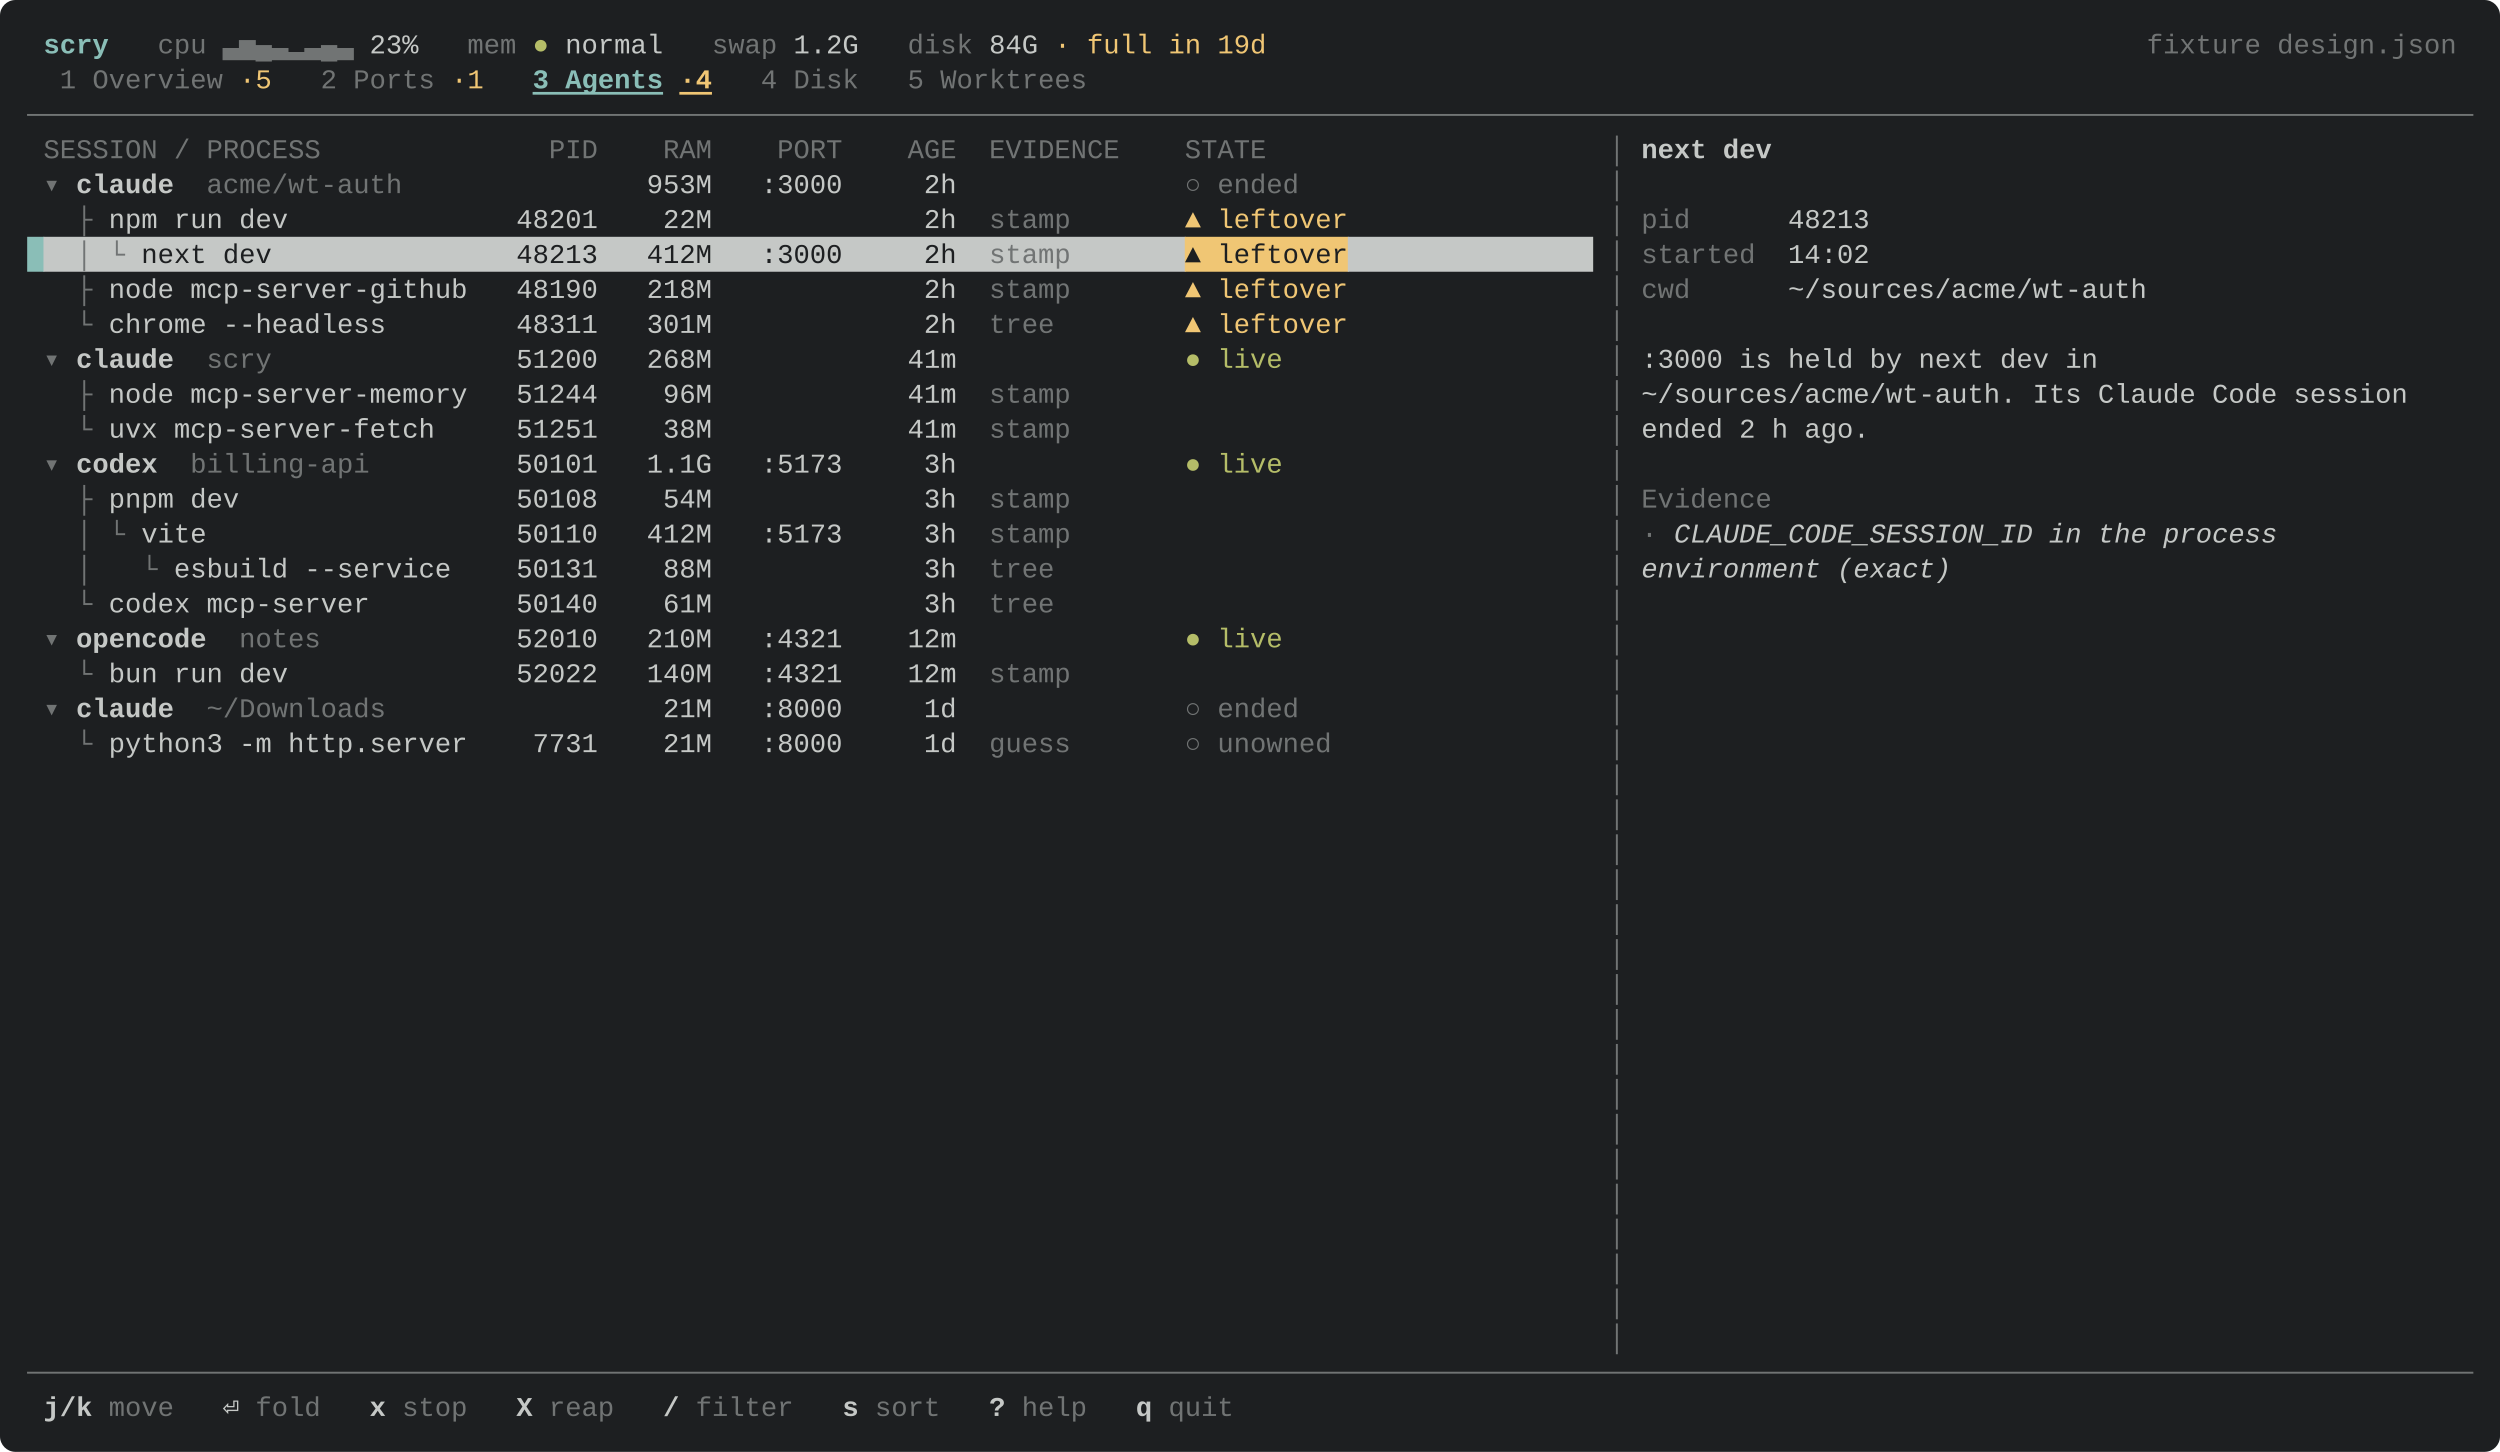
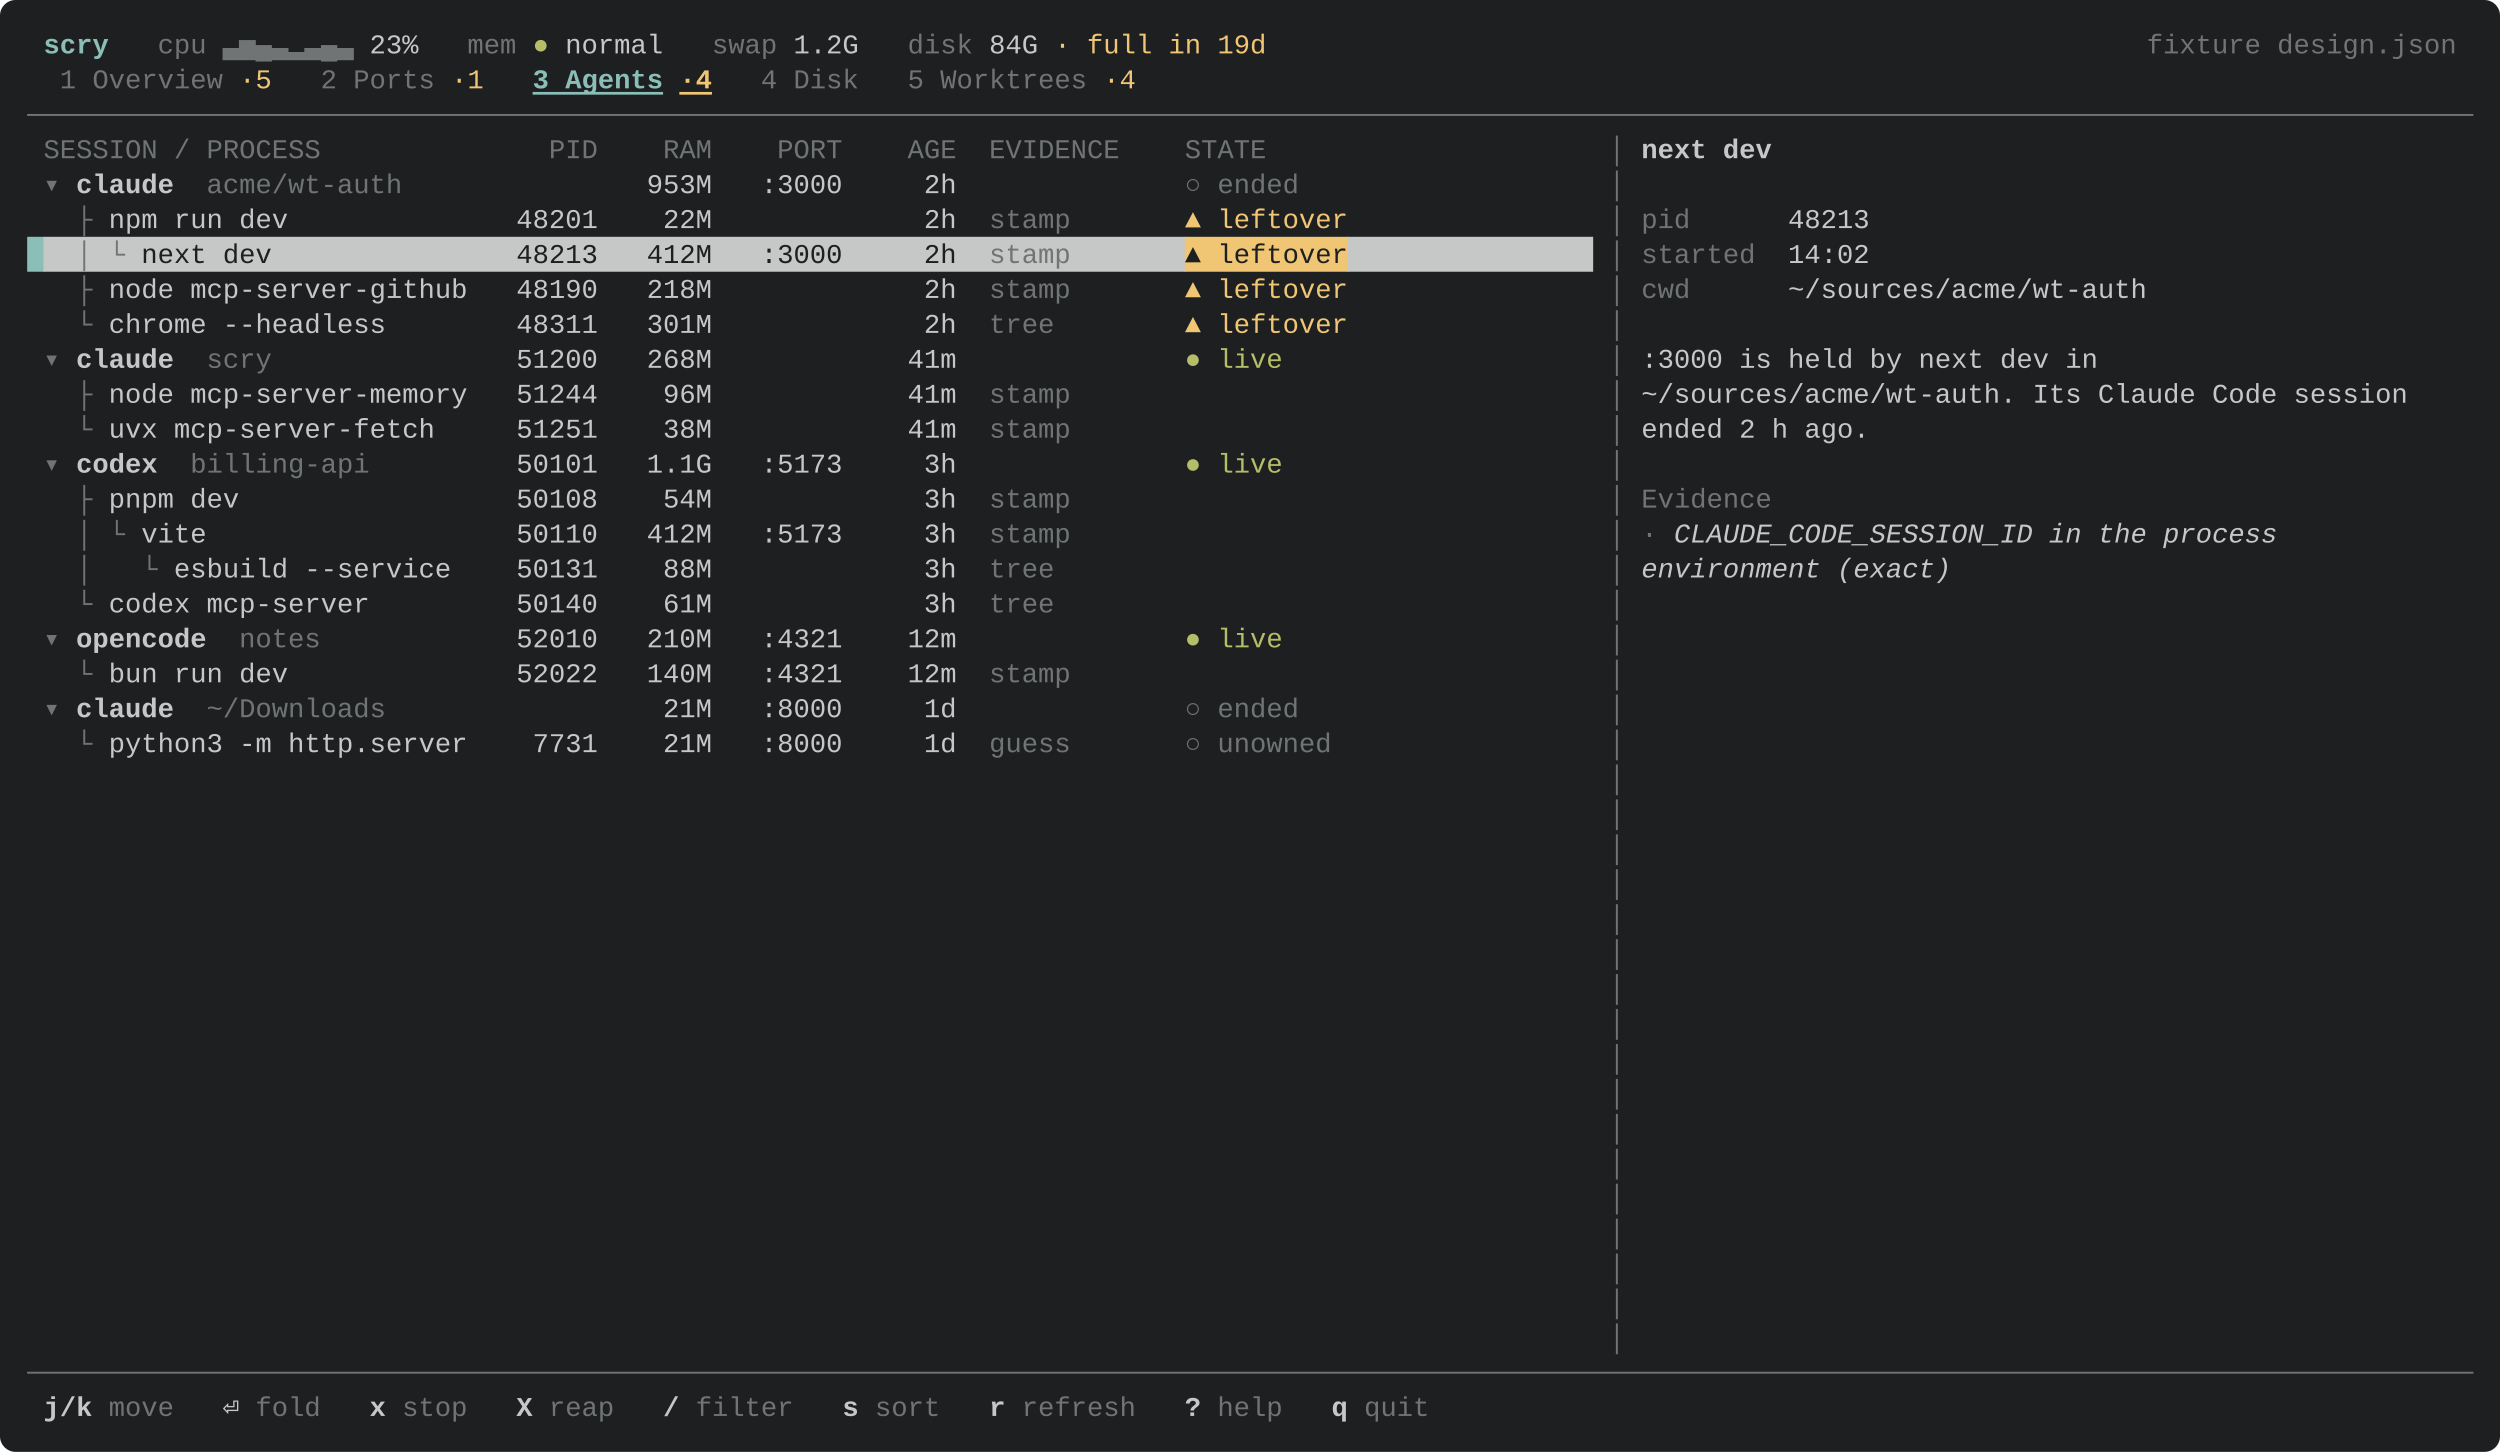
<svg xmlns="http://www.w3.org/2000/svg" width="1288" height="748" viewBox="0 0 1288 748">
  <style>text{font-family:ui-monospace,SFMono-Regular,"SF Mono",Menlo,Consolas,"Liberation Mono","DejaVu Sans Mono",monospace;font-size:14px;white-space:pre}</style>
  <rect width="1288" height="748" rx="8" fill="#1d1f21" />
  <g transform="translate(14 14)">
    <text x="8.4" y="13.5" fill="#8abeb7" textLength="33.6" lengthAdjust="spacingAndGlyphs" xml:space="preserve" font-weight="700">scry</text>
    <text x="67.2" y="13.5" fill="#717474" textLength="100.8" lengthAdjust="spacingAndGlyphs" xml:space="preserve">cpu ▃▅▄▃▂▃▄▃</text>
    <text x="176.4" y="13.5" fill="#c5c8c6" textLength="25.2" lengthAdjust="spacingAndGlyphs" xml:space="preserve">23%</text>
    <text x="226.8" y="13.5" fill="#717474" textLength="25.2" lengthAdjust="spacingAndGlyphs" xml:space="preserve">mem</text>
    <text x="260.4" y="13.5" fill="#b5bd68" textLength="8.4" lengthAdjust="spacingAndGlyphs" xml:space="preserve">●</text>
    <text x="277.2" y="13.5" fill="#c5c8c6" textLength="50.4" lengthAdjust="spacingAndGlyphs" xml:space="preserve">normal</text>
    <text x="352.8" y="13.5" fill="#717474" textLength="33.6" lengthAdjust="spacingAndGlyphs" xml:space="preserve">swap</text>
    <text x="394.8" y="13.5" fill="#c5c8c6" textLength="33.6" lengthAdjust="spacingAndGlyphs" xml:space="preserve">1.2G</text>
    <text x="453.6" y="13.5" fill="#717474" textLength="33.6" lengthAdjust="spacingAndGlyphs" xml:space="preserve">disk</text>
    <text x="495.6" y="13.5" fill="#c5c8c6" textLength="25.2" lengthAdjust="spacingAndGlyphs" xml:space="preserve">84G</text>
    <text x="529.2" y="13.5" fill="#f0c674" textLength="109.2" lengthAdjust="spacingAndGlyphs" xml:space="preserve">· full in 19d</text>
    <text x="1092.0" y="13.5" fill="#717474" textLength="159.6" lengthAdjust="spacingAndGlyphs" xml:space="preserve">fixture design.json</text>
    <text x="16.8" y="31.5" fill="#717474" textLength="84.0" lengthAdjust="spacingAndGlyphs" xml:space="preserve">1 Overview</text>
    <text x="109.2" y="31.5" fill="#f0c674" textLength="16.8" lengthAdjust="spacingAndGlyphs" xml:space="preserve">·5</text>
    <text x="151.2" y="31.5" fill="#717474" textLength="58.8" lengthAdjust="spacingAndGlyphs" xml:space="preserve">2 Ports</text>
    <text x="218.4" y="31.5" fill="#f0c674" textLength="16.8" lengthAdjust="spacingAndGlyphs" xml:space="preserve">·1</text>
    <text x="260.4" y="31.5" fill="#8abeb7" textLength="67.2" lengthAdjust="spacingAndGlyphs" xml:space="preserve" font-weight="700" text-decoration="underline">3 Agents</text>
    <text x="336.0" y="31.5" fill="#f0c674" textLength="16.8" lengthAdjust="spacingAndGlyphs" xml:space="preserve" font-weight="700" text-decoration="underline">·4</text>
    <text x="378.0" y="31.5" fill="#717474" textLength="50.4" lengthAdjust="spacingAndGlyphs" xml:space="preserve">4 Disk</text>
    <text x="453.6" y="31.5" fill="#717474" textLength="92.4" lengthAdjust="spacingAndGlyphs" xml:space="preserve">5 Worktrees</text>
+     <text x="554.4" y="31.5" fill="#f0c674" textLength="16.8" lengthAdjust="spacingAndGlyphs" xml:space="preserve">·4</text>
    <text x="0.0" y="49.5" fill="#717474" textLength="1260.0" lengthAdjust="spacingAndGlyphs" xml:space="preserve">──────────────────────────────────────────────────────────────────────────────────────────────────────────────────────────────────────────────────────</text>
    <text x="8.4" y="67.5" fill="#717474" textLength="142.8" lengthAdjust="spacingAndGlyphs" xml:space="preserve">SESSION / PROCESS</text>
    <text x="268.8" y="67.5" fill="#717474" textLength="25.2" lengthAdjust="spacingAndGlyphs" xml:space="preserve">PID</text>
    <text x="327.6" y="67.5" fill="#717474" textLength="25.2" lengthAdjust="spacingAndGlyphs" xml:space="preserve">RAM</text>
    <text x="386.4" y="67.5" fill="#717474" textLength="33.6" lengthAdjust="spacingAndGlyphs" xml:space="preserve">PORT</text>
    <text x="453.6" y="67.5" fill="#717474" textLength="25.2" lengthAdjust="spacingAndGlyphs" xml:space="preserve">AGE</text>
    <text x="495.6" y="67.5" fill="#717474" textLength="67.2" lengthAdjust="spacingAndGlyphs" xml:space="preserve">EVIDENCE</text>
    <text x="596.4" y="67.5" fill="#717474" textLength="42.0" lengthAdjust="spacingAndGlyphs" xml:space="preserve">STATE</text>
    <text x="814.8" y="67.5" fill="#717474" textLength="8.4" lengthAdjust="spacingAndGlyphs" xml:space="preserve">│</text>
    <text x="831.6" y="67.5" fill="#c5c8c6" textLength="67.2" lengthAdjust="spacingAndGlyphs" xml:space="preserve" font-weight="700">next dev</text>
    <text x="8.4" y="85.5" fill="#717474" textLength="8.4" lengthAdjust="spacingAndGlyphs" xml:space="preserve">▾</text>
    <text x="25.2" y="85.5" fill="#c5c8c6" textLength="50.4" lengthAdjust="spacingAndGlyphs" xml:space="preserve" font-weight="700">claude</text>
    <text x="92.4" y="85.5" fill="#717474" textLength="100.8" lengthAdjust="spacingAndGlyphs" xml:space="preserve">acme/wt-auth</text>
    <text x="319.2" y="85.5" fill="#c5c8c6" textLength="33.6" lengthAdjust="spacingAndGlyphs" xml:space="preserve">953M</text>
    <text x="378.0" y="85.5" fill="#c5c8c6" textLength="42.0" lengthAdjust="spacingAndGlyphs" xml:space="preserve">:3000</text>
    <text x="462.0" y="85.5" fill="#c5c8c6" textLength="16.8" lengthAdjust="spacingAndGlyphs" xml:space="preserve">2h</text>
    <text x="596.4" y="85.5" fill="#717474" textLength="58.8" lengthAdjust="spacingAndGlyphs" xml:space="preserve">○ ended</text>
    <text x="814.8" y="85.5" fill="#717474" textLength="8.4" lengthAdjust="spacingAndGlyphs" xml:space="preserve">│</text>
    <text x="25.2" y="103.5" fill="#717474" textLength="8.4" lengthAdjust="spacingAndGlyphs" xml:space="preserve">├</text>
    <text x="42.0" y="103.5" fill="#c5c8c6" textLength="92.4" lengthAdjust="spacingAndGlyphs" xml:space="preserve">npm run dev</text>
    <text x="252.0" y="103.5" fill="#c5c8c6" textLength="42.0" lengthAdjust="spacingAndGlyphs" xml:space="preserve">48201</text>
    <text x="327.6" y="103.5" fill="#c5c8c6" textLength="25.2" lengthAdjust="spacingAndGlyphs" xml:space="preserve">22M</text>
    <text x="462.0" y="103.5" fill="#c5c8c6" textLength="16.8" lengthAdjust="spacingAndGlyphs" xml:space="preserve">2h</text>
    <text x="495.6" y="103.5" fill="#717474" textLength="42.0" lengthAdjust="spacingAndGlyphs" xml:space="preserve">stamp</text>
    <text x="596.4" y="103.5" fill="#f0c674" textLength="84.0" lengthAdjust="spacingAndGlyphs" xml:space="preserve">▲ leftover</text>
    <text x="814.8" y="103.5" fill="#717474" textLength="8.4" lengthAdjust="spacingAndGlyphs" xml:space="preserve">│</text>
    <text x="831.6" y="103.5" fill="#717474" textLength="25.2" lengthAdjust="spacingAndGlyphs" xml:space="preserve">pid</text>
    <text x="907.2" y="103.5" fill="#c5c8c6" textLength="42.0" lengthAdjust="spacingAndGlyphs" xml:space="preserve">48213</text>
    <rect x="0.0" y="108" width="8.8" height="18" fill="#8abeb7" />
    <rect x="8.4" y="108" width="588.4" height="18" fill="#c5c8c6" />
    <rect x="596.4" y="108" width="84.4" height="18" fill="#f0c674" />
    <rect x="680.4" y="108" width="126.4" height="18" fill="#c5c8c6" />
    <text x="25.2" y="121.5" fill="#717474" textLength="25.2" lengthAdjust="spacingAndGlyphs" xml:space="preserve">│ └</text>
    <text x="58.8" y="121.5" fill="#1d1f21" textLength="67.2" lengthAdjust="spacingAndGlyphs" xml:space="preserve">next dev</text>
    <text x="252.0" y="121.5" fill="#1d1f21" textLength="42.0" lengthAdjust="spacingAndGlyphs" xml:space="preserve">48213</text>
    <text x="319.2" y="121.5" fill="#1d1f21" textLength="33.6" lengthAdjust="spacingAndGlyphs" xml:space="preserve">412M</text>
    <text x="378.0" y="121.5" fill="#1d1f21" textLength="42.0" lengthAdjust="spacingAndGlyphs" xml:space="preserve">:3000</text>
    <text x="462.0" y="121.5" fill="#1d1f21" textLength="16.8" lengthAdjust="spacingAndGlyphs" xml:space="preserve">2h</text>
    <text x="495.6" y="121.5" fill="#717474" textLength="42.0" lengthAdjust="spacingAndGlyphs" xml:space="preserve">stamp</text>
    <text x="596.4" y="121.5" fill="#1d1f21" textLength="84.0" lengthAdjust="spacingAndGlyphs" xml:space="preserve">▲ leftover</text>
    <text x="814.8" y="121.5" fill="#717474" textLength="8.4" lengthAdjust="spacingAndGlyphs" xml:space="preserve">│</text>
    <text x="831.6" y="121.5" fill="#717474" textLength="58.8" lengthAdjust="spacingAndGlyphs" xml:space="preserve">started</text>
    <text x="907.2" y="121.5" fill="#c5c8c6" textLength="42.0" lengthAdjust="spacingAndGlyphs" xml:space="preserve">14:02</text>
    <text x="25.2" y="139.5" fill="#717474" textLength="8.4" lengthAdjust="spacingAndGlyphs" xml:space="preserve">├</text>
    <text x="42.0" y="139.5" fill="#c5c8c6" textLength="184.8" lengthAdjust="spacingAndGlyphs" xml:space="preserve">node mcp-server-github</text>
    <text x="252.0" y="139.5" fill="#c5c8c6" textLength="42.0" lengthAdjust="spacingAndGlyphs" xml:space="preserve">48190</text>
    <text x="319.2" y="139.5" fill="#c5c8c6" textLength="33.6" lengthAdjust="spacingAndGlyphs" xml:space="preserve">218M</text>
    <text x="462.0" y="139.5" fill="#c5c8c6" textLength="16.8" lengthAdjust="spacingAndGlyphs" xml:space="preserve">2h</text>
    <text x="495.6" y="139.5" fill="#717474" textLength="42.0" lengthAdjust="spacingAndGlyphs" xml:space="preserve">stamp</text>
    <text x="596.4" y="139.5" fill="#f0c674" textLength="84.0" lengthAdjust="spacingAndGlyphs" xml:space="preserve">▲ leftover</text>
    <text x="814.8" y="139.5" fill="#717474" textLength="8.4" lengthAdjust="spacingAndGlyphs" xml:space="preserve">│</text>
    <text x="831.6" y="139.5" fill="#717474" textLength="25.2" lengthAdjust="spacingAndGlyphs" xml:space="preserve">cwd</text>
    <text x="907.2" y="139.5" fill="#c5c8c6" textLength="184.8" lengthAdjust="spacingAndGlyphs" xml:space="preserve">~/sources/acme/wt-auth</text>
    <text x="25.2" y="157.5" fill="#717474" textLength="8.4" lengthAdjust="spacingAndGlyphs" xml:space="preserve">└</text>
    <text x="42.0" y="157.5" fill="#c5c8c6" textLength="142.8" lengthAdjust="spacingAndGlyphs" xml:space="preserve">chrome --headless</text>
    <text x="252.0" y="157.5" fill="#c5c8c6" textLength="42.0" lengthAdjust="spacingAndGlyphs" xml:space="preserve">48311</text>
    <text x="319.2" y="157.5" fill="#c5c8c6" textLength="33.6" lengthAdjust="spacingAndGlyphs" xml:space="preserve">301M</text>
    <text x="462.0" y="157.5" fill="#c5c8c6" textLength="16.8" lengthAdjust="spacingAndGlyphs" xml:space="preserve">2h</text>
    <text x="495.6" y="157.5" fill="#717474" textLength="33.6" lengthAdjust="spacingAndGlyphs" xml:space="preserve">tree</text>
    <text x="596.4" y="157.5" fill="#f0c674" textLength="84.0" lengthAdjust="spacingAndGlyphs" xml:space="preserve">▲ leftover</text>
    <text x="814.8" y="157.5" fill="#717474" textLength="8.4" lengthAdjust="spacingAndGlyphs" xml:space="preserve">│</text>
    <text x="8.4" y="175.5" fill="#717474" textLength="8.4" lengthAdjust="spacingAndGlyphs" xml:space="preserve">▾</text>
    <text x="25.2" y="175.5" fill="#c5c8c6" textLength="50.4" lengthAdjust="spacingAndGlyphs" xml:space="preserve" font-weight="700">claude</text>
    <text x="92.4" y="175.5" fill="#717474" textLength="33.6" lengthAdjust="spacingAndGlyphs" xml:space="preserve">scry</text>
    <text x="252.0" y="175.5" fill="#c5c8c6" textLength="42.0" lengthAdjust="spacingAndGlyphs" xml:space="preserve">51200</text>
    <text x="319.2" y="175.5" fill="#c5c8c6" textLength="33.6" lengthAdjust="spacingAndGlyphs" xml:space="preserve">268M</text>
    <text x="453.6" y="175.5" fill="#c5c8c6" textLength="25.2" lengthAdjust="spacingAndGlyphs" xml:space="preserve">41m</text>
    <text x="596.4" y="175.5" fill="#b5bd68" textLength="50.4" lengthAdjust="spacingAndGlyphs" xml:space="preserve">● live</text>
    <text x="814.8" y="175.5" fill="#717474" textLength="8.4" lengthAdjust="spacingAndGlyphs" xml:space="preserve">│</text>
    <text x="831.6" y="175.5" fill="#c5c8c6" textLength="235.2" lengthAdjust="spacingAndGlyphs" xml:space="preserve">:3000 is held by next dev in</text>
    <text x="25.2" y="193.5" fill="#717474" textLength="8.4" lengthAdjust="spacingAndGlyphs" xml:space="preserve">├</text>
    <text x="42.0" y="193.5" fill="#c5c8c6" textLength="184.8" lengthAdjust="spacingAndGlyphs" xml:space="preserve">node mcp-server-memory</text>
    <text x="252.0" y="193.5" fill="#c5c8c6" textLength="42.0" lengthAdjust="spacingAndGlyphs" xml:space="preserve">51244</text>
    <text x="327.6" y="193.5" fill="#c5c8c6" textLength="25.2" lengthAdjust="spacingAndGlyphs" xml:space="preserve">96M</text>
    <text x="453.6" y="193.5" fill="#c5c8c6" textLength="25.2" lengthAdjust="spacingAndGlyphs" xml:space="preserve">41m</text>
    <text x="495.6" y="193.5" fill="#717474" textLength="42.0" lengthAdjust="spacingAndGlyphs" xml:space="preserve">stamp</text>
    <text x="814.8" y="193.5" fill="#717474" textLength="8.4" lengthAdjust="spacingAndGlyphs" xml:space="preserve">│</text>
    <text x="831.6" y="193.5" fill="#c5c8c6" textLength="394.8" lengthAdjust="spacingAndGlyphs" xml:space="preserve">~/sources/acme/wt-auth. Its Claude Code session</text>
    <text x="25.2" y="211.5" fill="#717474" textLength="8.4" lengthAdjust="spacingAndGlyphs" xml:space="preserve">└</text>
    <text x="42.0" y="211.5" fill="#c5c8c6" textLength="168.0" lengthAdjust="spacingAndGlyphs" xml:space="preserve">uvx mcp-server-fetch</text>
    <text x="252.0" y="211.5" fill="#c5c8c6" textLength="42.0" lengthAdjust="spacingAndGlyphs" xml:space="preserve">51251</text>
    <text x="327.6" y="211.5" fill="#c5c8c6" textLength="25.2" lengthAdjust="spacingAndGlyphs" xml:space="preserve">38M</text>
    <text x="453.6" y="211.5" fill="#c5c8c6" textLength="25.2" lengthAdjust="spacingAndGlyphs" xml:space="preserve">41m</text>
    <text x="495.6" y="211.5" fill="#717474" textLength="42.0" lengthAdjust="spacingAndGlyphs" xml:space="preserve">stamp</text>
    <text x="814.8" y="211.5" fill="#717474" textLength="8.4" lengthAdjust="spacingAndGlyphs" xml:space="preserve">│</text>
    <text x="831.6" y="211.5" fill="#c5c8c6" textLength="117.6" lengthAdjust="spacingAndGlyphs" xml:space="preserve">ended 2 h ago.</text>
    <text x="8.4" y="229.5" fill="#717474" textLength="8.4" lengthAdjust="spacingAndGlyphs" xml:space="preserve">▾</text>
    <text x="25.2" y="229.5" fill="#c5c8c6" textLength="42.0" lengthAdjust="spacingAndGlyphs" xml:space="preserve" font-weight="700">codex</text>
    <text x="84.0" y="229.5" fill="#717474" textLength="92.4" lengthAdjust="spacingAndGlyphs" xml:space="preserve">billing-api</text>
    <text x="252.0" y="229.5" fill="#c5c8c6" textLength="42.0" lengthAdjust="spacingAndGlyphs" xml:space="preserve">50101</text>
    <text x="319.2" y="229.5" fill="#c5c8c6" textLength="33.6" lengthAdjust="spacingAndGlyphs" xml:space="preserve">1.1G</text>
    <text x="378.0" y="229.5" fill="#c5c8c6" textLength="42.0" lengthAdjust="spacingAndGlyphs" xml:space="preserve">:5173</text>
    <text x="462.0" y="229.5" fill="#c5c8c6" textLength="16.8" lengthAdjust="spacingAndGlyphs" xml:space="preserve">3h</text>
    <text x="596.4" y="229.5" fill="#b5bd68" textLength="50.4" lengthAdjust="spacingAndGlyphs" xml:space="preserve">● live</text>
    <text x="814.8" y="229.5" fill="#717474" textLength="8.4" lengthAdjust="spacingAndGlyphs" xml:space="preserve">│</text>
    <text x="25.2" y="247.5" fill="#717474" textLength="8.4" lengthAdjust="spacingAndGlyphs" xml:space="preserve">├</text>
    <text x="42.0" y="247.5" fill="#c5c8c6" textLength="67.2" lengthAdjust="spacingAndGlyphs" xml:space="preserve">pnpm dev</text>
    <text x="252.0" y="247.5" fill="#c5c8c6" textLength="42.0" lengthAdjust="spacingAndGlyphs" xml:space="preserve">50108</text>
    <text x="327.6" y="247.5" fill="#c5c8c6" textLength="25.2" lengthAdjust="spacingAndGlyphs" xml:space="preserve">54M</text>
    <text x="462.0" y="247.5" fill="#c5c8c6" textLength="16.8" lengthAdjust="spacingAndGlyphs" xml:space="preserve">3h</text>
    <text x="495.6" y="247.5" fill="#717474" textLength="42.0" lengthAdjust="spacingAndGlyphs" xml:space="preserve">stamp</text>
    <text x="814.8" y="247.5" fill="#717474" textLength="8.4" lengthAdjust="spacingAndGlyphs" xml:space="preserve">│</text>
    <text x="831.6" y="247.5" fill="#717474" textLength="67.2" lengthAdjust="spacingAndGlyphs" xml:space="preserve">Evidence</text>
    <text x="25.2" y="265.5" fill="#717474" textLength="25.2" lengthAdjust="spacingAndGlyphs" xml:space="preserve">│ └</text>
    <text x="58.8" y="265.5" fill="#c5c8c6" textLength="33.6" lengthAdjust="spacingAndGlyphs" xml:space="preserve">vite</text>
    <text x="252.0" y="265.5" fill="#c5c8c6" textLength="42.0" lengthAdjust="spacingAndGlyphs" xml:space="preserve">50110</text>
    <text x="319.2" y="265.5" fill="#c5c8c6" textLength="33.6" lengthAdjust="spacingAndGlyphs" xml:space="preserve">412M</text>
    <text x="378.0" y="265.5" fill="#c5c8c6" textLength="42.0" lengthAdjust="spacingAndGlyphs" xml:space="preserve">:5173</text>
    <text x="462.0" y="265.5" fill="#c5c8c6" textLength="16.8" lengthAdjust="spacingAndGlyphs" xml:space="preserve">3h</text>
    <text x="495.6" y="265.5" fill="#717474" textLength="42.0" lengthAdjust="spacingAndGlyphs" xml:space="preserve">stamp</text>
    <text x="814.8" y="265.5" fill="#717474" textLength="8.4" lengthAdjust="spacingAndGlyphs" xml:space="preserve">│</text>
    <text x="831.6" y="265.5" fill="#717474" textLength="8.4" lengthAdjust="spacingAndGlyphs" xml:space="preserve">·</text>
    <text x="848.4" y="265.5" fill="#c5c8c6" textLength="310.8" lengthAdjust="spacingAndGlyphs" xml:space="preserve" font-style="italic">CLAUDE_CODE_SESSION_ID in the process</text>
    <text x="25.2" y="283.5" fill="#717474" textLength="8.4" lengthAdjust="spacingAndGlyphs" xml:space="preserve">│</text>
    <text x="58.8" y="283.5" fill="#717474" textLength="8.4" lengthAdjust="spacingAndGlyphs" xml:space="preserve">└</text>
    <text x="75.6" y="283.5" fill="#c5c8c6" textLength="142.8" lengthAdjust="spacingAndGlyphs" xml:space="preserve">esbuild --service</text>
    <text x="252.0" y="283.5" fill="#c5c8c6" textLength="42.0" lengthAdjust="spacingAndGlyphs" xml:space="preserve">50131</text>
    <text x="327.6" y="283.5" fill="#c5c8c6" textLength="25.2" lengthAdjust="spacingAndGlyphs" xml:space="preserve">88M</text>
    <text x="462.0" y="283.5" fill="#c5c8c6" textLength="16.8" lengthAdjust="spacingAndGlyphs" xml:space="preserve">3h</text>
    <text x="495.6" y="283.5" fill="#717474" textLength="33.6" lengthAdjust="spacingAndGlyphs" xml:space="preserve">tree</text>
    <text x="814.8" y="283.5" fill="#717474" textLength="8.4" lengthAdjust="spacingAndGlyphs" xml:space="preserve">│</text>
    <text x="831.6" y="283.5" fill="#c5c8c6" textLength="159.6" lengthAdjust="spacingAndGlyphs" xml:space="preserve" font-style="italic">environment (exact)</text>
    <text x="25.2" y="301.5" fill="#717474" textLength="8.4" lengthAdjust="spacingAndGlyphs" xml:space="preserve">└</text>
    <text x="42.0" y="301.5" fill="#c5c8c6" textLength="134.4" lengthAdjust="spacingAndGlyphs" xml:space="preserve">codex mcp-server</text>
    <text x="252.0" y="301.5" fill="#c5c8c6" textLength="42.0" lengthAdjust="spacingAndGlyphs" xml:space="preserve">50140</text>
    <text x="327.6" y="301.5" fill="#c5c8c6" textLength="25.2" lengthAdjust="spacingAndGlyphs" xml:space="preserve">61M</text>
    <text x="462.0" y="301.5" fill="#c5c8c6" textLength="16.8" lengthAdjust="spacingAndGlyphs" xml:space="preserve">3h</text>
    <text x="495.6" y="301.5" fill="#717474" textLength="33.6" lengthAdjust="spacingAndGlyphs" xml:space="preserve">tree</text>
    <text x="814.8" y="301.5" fill="#717474" textLength="8.4" lengthAdjust="spacingAndGlyphs" xml:space="preserve">│</text>
    <text x="8.4" y="319.5" fill="#717474" textLength="8.4" lengthAdjust="spacingAndGlyphs" xml:space="preserve">▾</text>
    <text x="25.2" y="319.5" fill="#c5c8c6" textLength="67.2" lengthAdjust="spacingAndGlyphs" xml:space="preserve" font-weight="700">opencode</text>
    <text x="109.2" y="319.5" fill="#717474" textLength="42.0" lengthAdjust="spacingAndGlyphs" xml:space="preserve">notes</text>
    <text x="252.0" y="319.5" fill="#c5c8c6" textLength="42.0" lengthAdjust="spacingAndGlyphs" xml:space="preserve">52010</text>
    <text x="319.2" y="319.5" fill="#c5c8c6" textLength="33.6" lengthAdjust="spacingAndGlyphs" xml:space="preserve">210M</text>
    <text x="378.0" y="319.5" fill="#c5c8c6" textLength="42.0" lengthAdjust="spacingAndGlyphs" xml:space="preserve">:4321</text>
    <text x="453.6" y="319.5" fill="#c5c8c6" textLength="25.2" lengthAdjust="spacingAndGlyphs" xml:space="preserve">12m</text>
    <text x="596.4" y="319.5" fill="#b5bd68" textLength="50.4" lengthAdjust="spacingAndGlyphs" xml:space="preserve">● live</text>
    <text x="814.8" y="319.5" fill="#717474" textLength="8.4" lengthAdjust="spacingAndGlyphs" xml:space="preserve">│</text>
    <text x="25.2" y="337.5" fill="#717474" textLength="8.4" lengthAdjust="spacingAndGlyphs" xml:space="preserve">└</text>
    <text x="42.0" y="337.5" fill="#c5c8c6" textLength="92.4" lengthAdjust="spacingAndGlyphs" xml:space="preserve">bun run dev</text>
    <text x="252.0" y="337.5" fill="#c5c8c6" textLength="42.0" lengthAdjust="spacingAndGlyphs" xml:space="preserve">52022</text>
    <text x="319.2" y="337.5" fill="#c5c8c6" textLength="33.6" lengthAdjust="spacingAndGlyphs" xml:space="preserve">140M</text>
    <text x="378.0" y="337.5" fill="#c5c8c6" textLength="42.0" lengthAdjust="spacingAndGlyphs" xml:space="preserve">:4321</text>
    <text x="453.6" y="337.5" fill="#c5c8c6" textLength="25.2" lengthAdjust="spacingAndGlyphs" xml:space="preserve">12m</text>
    <text x="495.6" y="337.5" fill="#717474" textLength="42.0" lengthAdjust="spacingAndGlyphs" xml:space="preserve">stamp</text>
    <text x="814.8" y="337.5" fill="#717474" textLength="8.4" lengthAdjust="spacingAndGlyphs" xml:space="preserve">│</text>
    <text x="8.4" y="355.5" fill="#717474" textLength="8.4" lengthAdjust="spacingAndGlyphs" xml:space="preserve">▾</text>
    <text x="25.2" y="355.5" fill="#c5c8c6" textLength="50.4" lengthAdjust="spacingAndGlyphs" xml:space="preserve" font-weight="700">claude</text>
    <text x="92.4" y="355.5" fill="#717474" textLength="92.4" lengthAdjust="spacingAndGlyphs" xml:space="preserve">~/Downloads</text>
    <text x="327.6" y="355.5" fill="#c5c8c6" textLength="25.2" lengthAdjust="spacingAndGlyphs" xml:space="preserve">21M</text>
    <text x="378.0" y="355.5" fill="#c5c8c6" textLength="42.0" lengthAdjust="spacingAndGlyphs" xml:space="preserve">:8000</text>
    <text x="462.0" y="355.5" fill="#c5c8c6" textLength="16.8" lengthAdjust="spacingAndGlyphs" xml:space="preserve">1d</text>
    <text x="596.4" y="355.5" fill="#717474" textLength="58.8" lengthAdjust="spacingAndGlyphs" xml:space="preserve">○ ended</text>
    <text x="814.8" y="355.5" fill="#717474" textLength="8.4" lengthAdjust="spacingAndGlyphs" xml:space="preserve">│</text>
    <text x="25.2" y="373.5" fill="#717474" textLength="8.4" lengthAdjust="spacingAndGlyphs" xml:space="preserve">└</text>
    <text x="42.0" y="373.5" fill="#c5c8c6" textLength="184.8" lengthAdjust="spacingAndGlyphs" xml:space="preserve">python3 -m http.server</text>
    <text x="260.4" y="373.5" fill="#c5c8c6" textLength="33.6" lengthAdjust="spacingAndGlyphs" xml:space="preserve">7731</text>
    <text x="327.6" y="373.5" fill="#c5c8c6" textLength="25.2" lengthAdjust="spacingAndGlyphs" xml:space="preserve">21M</text>
    <text x="378.0" y="373.5" fill="#c5c8c6" textLength="42.0" lengthAdjust="spacingAndGlyphs" xml:space="preserve">:8000</text>
    <text x="462.0" y="373.5" fill="#c5c8c6" textLength="16.8" lengthAdjust="spacingAndGlyphs" xml:space="preserve">1d</text>
    <text x="495.6" y="373.5" fill="#717474" textLength="42.0" lengthAdjust="spacingAndGlyphs" xml:space="preserve">guess</text>
    <text x="596.4" y="373.5" fill="#717474" textLength="75.6" lengthAdjust="spacingAndGlyphs" xml:space="preserve">○ unowned</text>
    <text x="814.8" y="373.5" fill="#717474" textLength="8.4" lengthAdjust="spacingAndGlyphs" xml:space="preserve">│</text>
    <text x="814.8" y="391.5" fill="#717474" textLength="8.4" lengthAdjust="spacingAndGlyphs" xml:space="preserve">│</text>
    <text x="814.8" y="409.5" fill="#717474" textLength="8.4" lengthAdjust="spacingAndGlyphs" xml:space="preserve">│</text>
    <text x="814.8" y="427.5" fill="#717474" textLength="8.4" lengthAdjust="spacingAndGlyphs" xml:space="preserve">│</text>
    <text x="814.8" y="445.5" fill="#717474" textLength="8.4" lengthAdjust="spacingAndGlyphs" xml:space="preserve">│</text>
    <text x="814.8" y="463.5" fill="#717474" textLength="8.4" lengthAdjust="spacingAndGlyphs" xml:space="preserve">│</text>
    <text x="814.8" y="481.5" fill="#717474" textLength="8.4" lengthAdjust="spacingAndGlyphs" xml:space="preserve">│</text>
    <text x="814.8" y="499.5" fill="#717474" textLength="8.4" lengthAdjust="spacingAndGlyphs" xml:space="preserve">│</text>
    <text x="814.8" y="517.5" fill="#717474" textLength="8.4" lengthAdjust="spacingAndGlyphs" xml:space="preserve">│</text>
    <text x="814.8" y="535.5" fill="#717474" textLength="8.4" lengthAdjust="spacingAndGlyphs" xml:space="preserve">│</text>
    <text x="814.8" y="553.5" fill="#717474" textLength="8.4" lengthAdjust="spacingAndGlyphs" xml:space="preserve">│</text>
    <text x="814.8" y="571.5" fill="#717474" textLength="8.4" lengthAdjust="spacingAndGlyphs" xml:space="preserve">│</text>
    <text x="814.8" y="589.5" fill="#717474" textLength="8.4" lengthAdjust="spacingAndGlyphs" xml:space="preserve">│</text>
    <text x="814.8" y="607.5" fill="#717474" textLength="8.4" lengthAdjust="spacingAndGlyphs" xml:space="preserve">│</text>
    <text x="814.8" y="625.5" fill="#717474" textLength="8.4" lengthAdjust="spacingAndGlyphs" xml:space="preserve">│</text>
    <text x="814.8" y="643.5" fill="#717474" textLength="8.4" lengthAdjust="spacingAndGlyphs" xml:space="preserve">│</text>
    <text x="814.8" y="661.5" fill="#717474" textLength="8.4" lengthAdjust="spacingAndGlyphs" xml:space="preserve">│</text>
    <text x="814.8" y="679.5" fill="#717474" textLength="8.4" lengthAdjust="spacingAndGlyphs" xml:space="preserve">│</text>
    <text x="0.0" y="697.5" fill="#717474" textLength="1260.0" lengthAdjust="spacingAndGlyphs" xml:space="preserve">──────────────────────────────────────────────────────────────────────────────────────────────────────────────────────────────────────────────────────</text>
    <text x="8.4" y="715.5" fill="#c5c8c6" textLength="25.2" lengthAdjust="spacingAndGlyphs" xml:space="preserve" font-weight="700">j/k</text>
    <text x="42.0" y="715.5" fill="#717474" textLength="33.6" lengthAdjust="spacingAndGlyphs" xml:space="preserve">move</text>
    <text x="100.8" y="715.5" fill="#c5c8c6" textLength="8.4" lengthAdjust="spacingAndGlyphs" xml:space="preserve" font-weight="700">⏎</text>
    <text x="117.6" y="715.5" fill="#717474" textLength="33.6" lengthAdjust="spacingAndGlyphs" xml:space="preserve">fold</text>
    <text x="176.4" y="715.5" fill="#c5c8c6" textLength="8.4" lengthAdjust="spacingAndGlyphs" xml:space="preserve" font-weight="700">x</text>
    <text x="193.2" y="715.5" fill="#717474" textLength="33.6" lengthAdjust="spacingAndGlyphs" xml:space="preserve">stop</text>
    <text x="252.0" y="715.5" fill="#c5c8c6" textLength="8.4" lengthAdjust="spacingAndGlyphs" xml:space="preserve" font-weight="700">X</text>
    <text x="268.8" y="715.5" fill="#717474" textLength="33.6" lengthAdjust="spacingAndGlyphs" xml:space="preserve">reap</text>
    <text x="327.6" y="715.5" fill="#c5c8c6" textLength="8.4" lengthAdjust="spacingAndGlyphs" xml:space="preserve" font-weight="700">/</text>
    <text x="344.4" y="715.5" fill="#717474" textLength="50.4" lengthAdjust="spacingAndGlyphs" xml:space="preserve">filter</text>
    <text x="420.0" y="715.5" fill="#c5c8c6" textLength="8.4" lengthAdjust="spacingAndGlyphs" xml:space="preserve" font-weight="700">s</text>
    <text x="436.8" y="715.5" fill="#717474" textLength="33.6" lengthAdjust="spacingAndGlyphs" xml:space="preserve">sort</text>
-     <text x="495.6" y="715.5" fill="#c5c8c6" textLength="8.4" lengthAdjust="spacingAndGlyphs" xml:space="preserve" font-weight="700">?</text>
-     <text x="512.4" y="715.5" fill="#717474" textLength="33.6" lengthAdjust="spacingAndGlyphs" xml:space="preserve">help</text>
-     <text x="571.2" y="715.5" fill="#c5c8c6" textLength="8.4" lengthAdjust="spacingAndGlyphs" xml:space="preserve" font-weight="700">q</text>
-     <text x="588.0" y="715.5" fill="#717474" textLength="33.6" lengthAdjust="spacingAndGlyphs" xml:space="preserve">quit</text>
+     <text x="495.6" y="715.5" fill="#c5c8c6" textLength="8.4" lengthAdjust="spacingAndGlyphs" xml:space="preserve" font-weight="700">r</text>
+     <text x="512.4" y="715.5" fill="#717474" textLength="58.8" lengthAdjust="spacingAndGlyphs" xml:space="preserve">refresh</text>
+     <text x="596.4" y="715.5" fill="#c5c8c6" textLength="8.4" lengthAdjust="spacingAndGlyphs" xml:space="preserve" font-weight="700">?</text>
+     <text x="613.2" y="715.5" fill="#717474" textLength="33.6" lengthAdjust="spacingAndGlyphs" xml:space="preserve">help</text>
+     <text x="672.0" y="715.5" fill="#c5c8c6" textLength="8.4" lengthAdjust="spacingAndGlyphs" xml:space="preserve" font-weight="700">q</text>
+     <text x="688.8" y="715.5" fill="#717474" textLength="33.6" lengthAdjust="spacingAndGlyphs" xml:space="preserve">quit</text>
  </g>
</svg>
